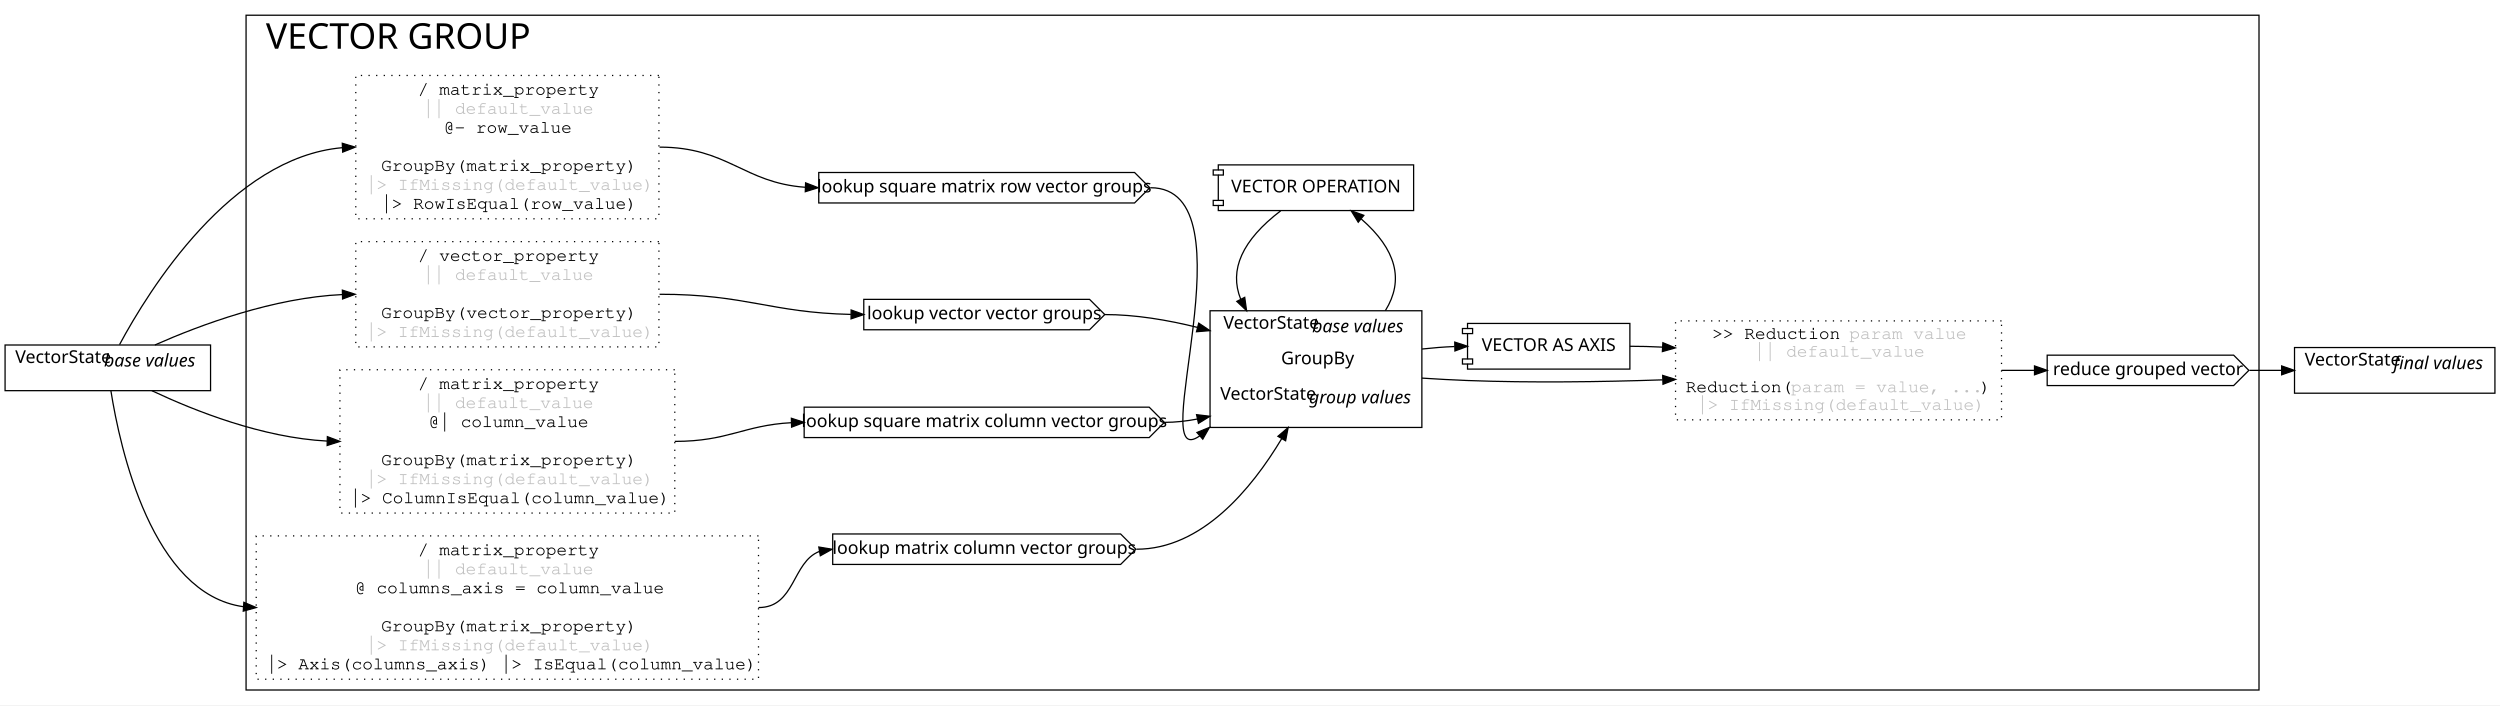
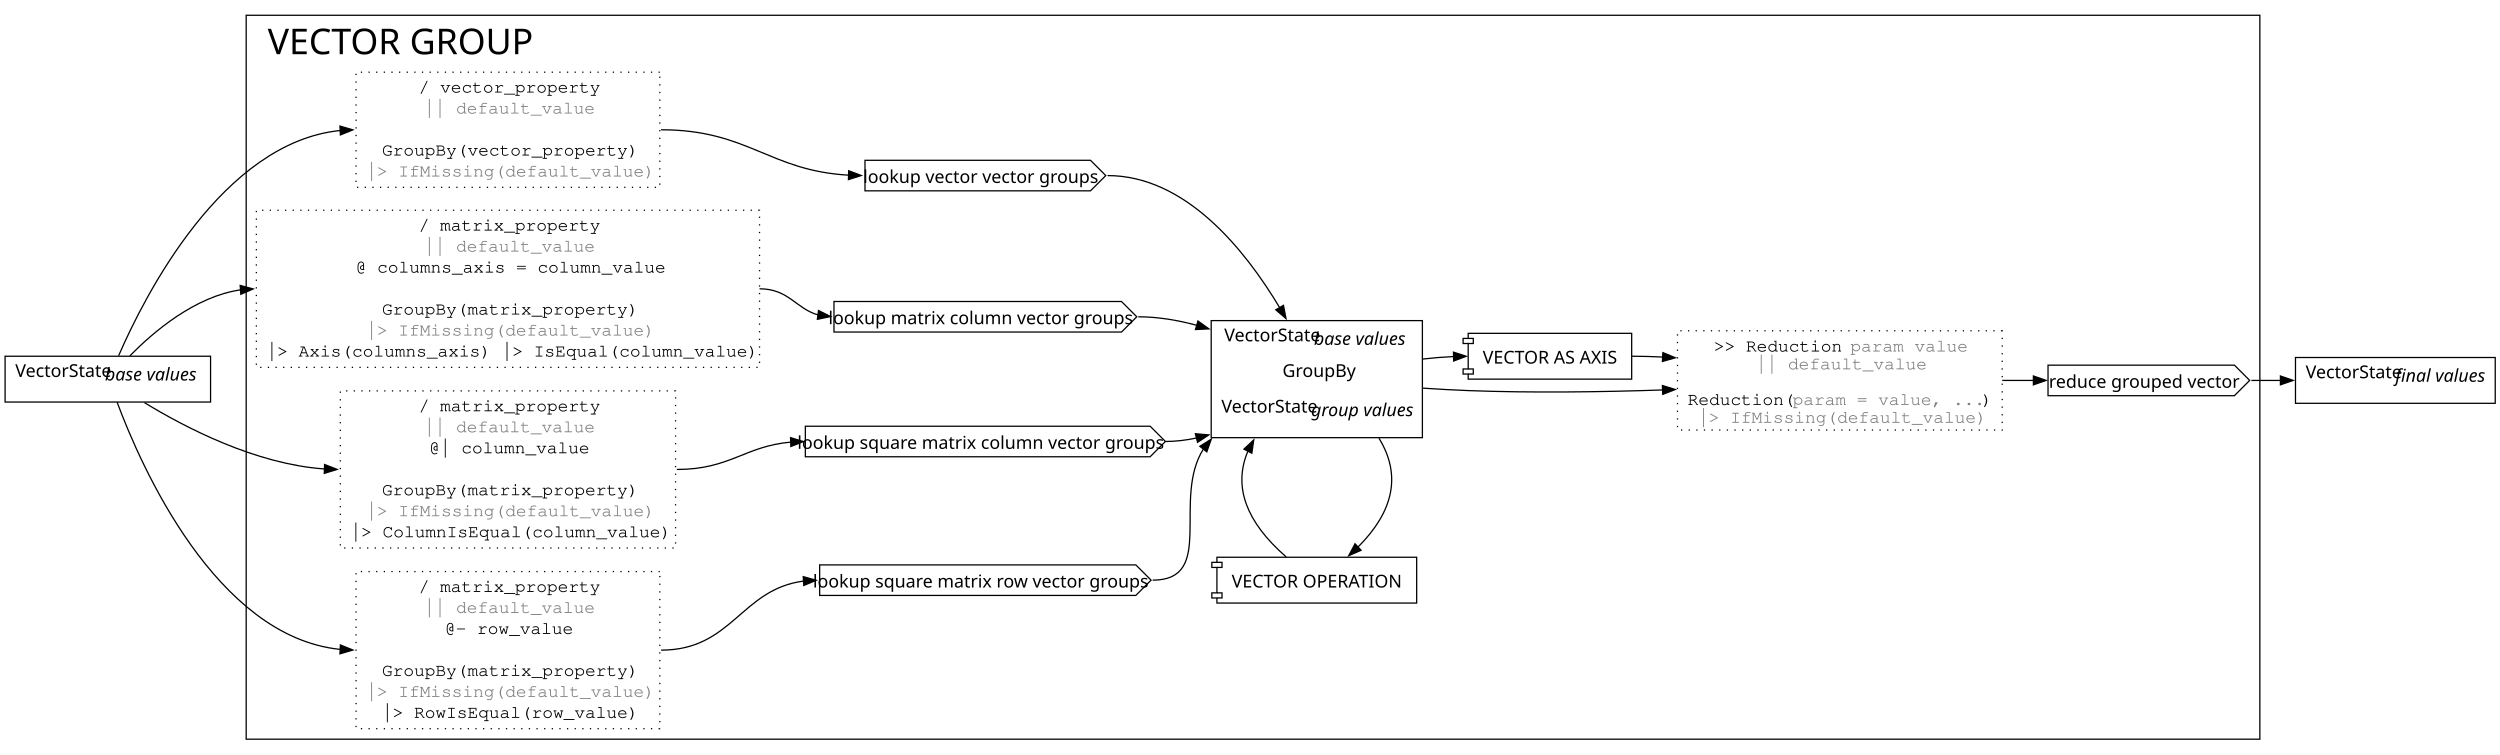
- <svg xmlns="http://www.w3.org/2000/svg" xmlns:xlink="http://www.w3.org/1999/xlink" width="1971pt" height="556pt" viewBox="0.00 0.00 1971.00 556.00">
-   <g id="graph0" class="graph" transform="scale(1 1) rotate(0) translate(4 552)">
-     <polygon fill="#ffffff" stroke="transparent" points="-4,4 -4,-552 1967,-552 1967,4 -4,4" />
+ <svg xmlns="http://www.w3.org/2000/svg" xmlns:xlink="http://www.w3.org/1999/xlink" width="1965pt" height="593pt" viewBox="0.00 0.00 1965.00 593.00">
+   <g id="graph0" class="graph" transform="scale(1 1) rotate(0) translate(4 589)">
+     <polygon fill="white" stroke="none" points="-4,4 -4,-589 1961.25,-589 1961.25,4 -4,4" />
    <g id="clust1" class="cluster">
-       <polygon fill="none" stroke="#000000" points="190,-8 190,-540 1777,-540 1777,-8 190,-8" />
-       <text text-anchor="middle" x="310" y="-513.6" font-family="Sans-Serif" font-size="28.00" fill="#000000">VECTOR GROUP</text>
+       <polygon fill="none" stroke="black" points="189.5,-8 189.5,-577 1772.25,-577 1772.25,-8 189.5,-8" />
+       <text xml:space="preserve" text-anchor="middle" x="310.75" y="-546.4" font-family="Sans-Serif" font-size="28.00">VECTOR GROUP</text>
    </g>
    <g id="node1" class="node">
-       <polygon fill="none" stroke="#000000" points="162,-280 0,-280 0,-244 162,-244 162,-280" />
-       <text text-anchor="start" x="8" y="-265.8" font-family="Sans-Serif" font-size="14.00" fill="#000000">VectorState</text>
-       <text text-anchor="start" x="78" y="-265.8" font-family="Sans-Serif" font-style="italic" baseline-shift="sub" font-size="14.00" fill="#000000">base values</text>
-       <text text-anchor="start" x="142" y="-265.8" font-family="Sans-Serif" font-size="14.00" fill="#000000">   </text>
-       <text text-anchor="start" x="79" y="-251.8" font-family="Sans-Serif" font-size="14.00" fill="#000000"> </text>
+       <polygon fill="none" stroke="black" points="161.5,-309 0,-309 0,-273 161.5,-273 161.5,-309" />
+       <text xml:space="preserve" text-anchor="start" x="8" y="-292.7" font-family="Sans-Serif" font-size="14.00">VectorState</text>
+       <text xml:space="preserve" text-anchor="start" x="78.5" y="-292.7" font-family="Sans-Serif" font-style="italic" baseline-shift="sub" font-size="14.00">base values</text>
+       <text xml:space="preserve" text-anchor="start" x="142.25" y="-292.7" font-family="Sans-Serif" font-size="14.00">   </text>
+       <text xml:space="preserve" text-anchor="start" x="78.88" y="-278.7" font-family="Sans-Serif" font-size="14.00"> </text>
    </g>
    <g id="node4" class="node">
-       <polygon fill="none" stroke="#000000" stroke-dasharray="1,5" points="515.5,-492.5 276.5,-492.5 276.5,-379.5 515.5,-379.5 515.5,-492.5" />
-       <text text-anchor="start" x="325.5" y="-477.3" font-family="Courier,monospace" font-size="14.00" fill="#000000">/ matrix_property</text>
-       <text text-anchor="start" x="329.5" y="-462.3" font-family="Courier,monospace" font-size="14.00" fill="#c0c0c0">|| default_value</text>
-       <text text-anchor="start" x="346" y="-447.3" font-family="Courier,monospace" font-size="14.00" fill="#000000">@- row_value</text>
-       <text text-anchor="start" x="391.5" y="-432.3" font-family="Courier,monospace" font-size="14.00" fill="#000000"> </text>
-       <text text-anchor="start" x="296.5" y="-417.3" font-family="Courier,monospace" font-size="14.00" fill="#000000">GroupBy(matrix_property)</text>
-       <text text-anchor="start" x="284.5" y="-402.3" font-family="Courier,monospace" font-size="14.00" fill="#c0c0c0">|&gt; IfMissing(default_value)</text>
-       <text text-anchor="start" x="296.5" y="-387.3" font-family="Courier,monospace" font-size="14.00" fill="#000000">|&gt; RowIsEqual(row_value)</text>
+       <polygon fill="none" stroke="black" stroke-dasharray="1,5" points="514.62,-139.75 275.88,-139.75 275.88,-16.25 514.62,-16.25 514.62,-139.75" />
+       <text xml:space="preserve" text-anchor="start" x="325.12" y="-123.75" font-family="Courier,monospace" font-size="14.00">/ matrix_property</text>
+       <text xml:space="preserve" text-anchor="start" x="329.25" y="-107.25" font-family="Courier,monospace" font-size="14.00" fill="gray">|| default_value</text>
+       <text xml:space="preserve" text-anchor="start" x="345.75" y="-90.75" font-family="Courier,monospace" font-size="14.00">@- row_value</text>
+       <text xml:space="preserve" text-anchor="start" x="391.12" y="-74.25" font-family="Courier,monospace" font-size="14.00"> </text>
+       <text xml:space="preserve" text-anchor="start" x="296.25" y="-57.75" font-family="Courier,monospace" font-size="14.00">GroupBy(matrix_property)</text>
+       <text xml:space="preserve" text-anchor="start" x="283.88" y="-41.25" font-family="Courier,monospace" font-size="14.00" fill="gray">|&gt; IfMissing(default_value)</text>
+       <text xml:space="preserve" text-anchor="start" x="296.25" y="-24.75" font-family="Courier,monospace" font-size="14.00">|&gt; RowIsEqual(row_value)</text>
    </g>
    <g id="edge16" class="edge">
-       <path fill="none" stroke="#000000" d="M90.235,-280.292C113.343,-323.308 178.156,-427.851 265.77,-435.55" />
-       <polygon fill="#000000" stroke="#000000" points="265.856,-439.057 276,-436 266.163,-432.064 265.856,-439.057" />
+       <path fill="none" stroke="black" d="M88.06,-272.84C106.54,-223.24 165.45,-88.51 263.38,-78.58" />
+       <polygon fill="black" stroke="black" points="263.55,-82.08 273.36,-78.08 263.2,-75.08 263.55,-82.08" />
    </g>
    <g id="node6" class="node">
-       <polygon fill="none" stroke="#000000" stroke-dasharray="1,5" points="528,-260.5 264,-260.5 264,-147.5 528,-147.5 528,-260.5" />
-       <text text-anchor="start" x="325.5" y="-245.3" font-family="Courier,monospace" font-size="14.00" fill="#000000">/ matrix_property</text>
-       <text text-anchor="start" x="329.5" y="-230.3" font-family="Courier,monospace" font-size="14.00" fill="#c0c0c0">|| default_value</text>
-       <text text-anchor="start" x="334" y="-215.3" font-family="Courier,monospace" font-size="14.00" fill="#000000">@| column_value</text>
-       <text text-anchor="start" x="391.5" y="-200.3" font-family="Courier,monospace" font-size="14.00" fill="#000000"> </text>
-       <text text-anchor="start" x="296.5" y="-185.3" font-family="Courier,monospace" font-size="14.00" fill="#000000">GroupBy(matrix_property)</text>
-       <text text-anchor="start" x="284.5" y="-170.3" font-family="Courier,monospace" font-size="14.00" fill="#c0c0c0">|&gt; IfMissing(default_value)</text>
-       <text text-anchor="start" x="272" y="-155.3" font-family="Courier,monospace" font-size="14.00" fill="#000000">|&gt; ColumnIsEqual(column_value)</text>
+       <polygon fill="none" stroke="black" stroke-dasharray="1,5" points="527,-281.75 263.5,-281.75 263.5,-158.25 527,-158.25 527,-281.75" />
+       <text xml:space="preserve" text-anchor="start" x="325.12" y="-265.75" font-family="Courier,monospace" font-size="14.00">/ matrix_property</text>
+       <text xml:space="preserve" text-anchor="start" x="329.25" y="-249.25" font-family="Courier,monospace" font-size="14.00" fill="gray">|| default_value</text>
+       <text xml:space="preserve" text-anchor="start" x="333.38" y="-232.75" font-family="Courier,monospace" font-size="14.00">@| column_value</text>
+       <text xml:space="preserve" text-anchor="start" x="391.12" y="-216.25" font-family="Courier,monospace" font-size="14.00"> </text>
+       <text xml:space="preserve" text-anchor="start" x="296.25" y="-199.75" font-family="Courier,monospace" font-size="14.00">GroupBy(matrix_property)</text>
+       <text xml:space="preserve" text-anchor="start" x="283.88" y="-183.25" font-family="Courier,monospace" font-size="14.00" fill="gray">|&gt; IfMissing(default_value)</text>
+       <text xml:space="preserve" text-anchor="start" x="271.5" y="-166.75" font-family="Courier,monospace" font-size="14.00">|&gt; ColumnIsEqual(column_value)</text>
    </g>
    <g id="edge17" class="edge">
-       <path fill="none" stroke="#000000" d="M115.731,-243.966C149.541,-228.005 203.111,-206.844 253.888,-204.262" />
-       <polygon fill="#000000" stroke="#000000" points="254.094,-207.758 264,-204 253.913,-200.76 254.094,-207.758" />
+       <path fill="none" stroke="black" d="M109.53,-272.53C141.64,-252.89 197.02,-224.14 251.01,-220.4" />
+       <polygon fill="black" stroke="black" points="251.12,-223.9 260.99,-220.05 250.87,-216.91 251.12,-223.9" />
    </g>
    <g id="node8" class="node">
-       <polygon fill="none" stroke="#000000" stroke-dasharray="1,5" points="594,-129.5 198,-129.5 198,-16.5 594,-16.5 594,-129.5" />
-       <text text-anchor="start" x="325.5" y="-114.3" font-family="Courier,monospace" font-size="14.00" fill="#000000">/ matrix_property</text>
-       <text text-anchor="start" x="329.5" y="-99.3" font-family="Courier,monospace" font-size="14.00" fill="#c0c0c0">|| default_value</text>
-       <text text-anchor="start" x="276" y="-84.3" font-family="Courier,monospace" font-size="14.00" fill="#000000">@ columns_axis = column_value</text>
-       <text text-anchor="start" x="391.5" y="-69.3" font-family="Courier,monospace" font-size="14.00" fill="#000000"> </text>
-       <text text-anchor="start" x="296.5" y="-54.3" font-family="Courier,monospace" font-size="14.00" fill="#000000">GroupBy(matrix_property)</text>
-       <text text-anchor="start" x="284.5" y="-39.3" font-family="Courier,monospace" font-size="14.00" fill="#c0c0c0">|&gt; IfMissing(default_value)</text>
-       <text text-anchor="start" x="206" y="-24.3" font-family="Courier,monospace" font-size="14.00" fill="#000000">|&gt; Axis(columns_axis) |&gt; IsEqual(column_value)</text>
+       <polygon fill="none" stroke="black" stroke-dasharray="1,5" points="593,-423.75 197.5,-423.75 197.5,-300.25 593,-300.25 593,-423.75" />
+       <text xml:space="preserve" text-anchor="start" x="325.12" y="-407.75" font-family="Courier,monospace" font-size="14.00">/ matrix_property</text>
+       <text xml:space="preserve" text-anchor="start" x="329.25" y="-391.25" font-family="Courier,monospace" font-size="14.00" fill="gray">|| default_value</text>
+       <text xml:space="preserve" text-anchor="start" x="275.62" y="-374.75" font-family="Courier,monospace" font-size="14.00">@ columns_axis = column_value</text>
+       <text xml:space="preserve" text-anchor="start" x="391.12" y="-358.25" font-family="Courier,monospace" font-size="14.00"> </text>
+       <text xml:space="preserve" text-anchor="start" x="296.25" y="-341.75" font-family="Courier,monospace" font-size="14.00">GroupBy(matrix_property)</text>
+       <text xml:space="preserve" text-anchor="start" x="283.88" y="-325.25" font-family="Courier,monospace" font-size="14.00" fill="gray">|&gt; IfMissing(default_value)</text>
+       <text xml:space="preserve" text-anchor="start" x="205.5" y="-308.75" font-family="Courier,monospace" font-size="14.00">|&gt; Axis(columns_axis) |&gt; IsEqual(column_value)</text>
    </g>
    <g id="edge18" class="edge">
-       <path fill="none" stroke="#000000" d="M83.439,-243.878C90.601,-198.605 115.816,-83.479 187.992,-73.669" />
-       <polygon fill="#000000" stroke="#000000" points="188.256,-77.159 198,-73 187.789,-70.174 188.256,-77.159" />
+       <path fill="none" stroke="black" d="M98.05,-309.28C116.76,-328.35 149.51,-356.15 185.31,-361.2" />
+       <polygon fill="black" stroke="black" points="184.77,-364.67 194.99,-361.89 185.27,-357.69 184.77,-364.67" />
    </g>
    <g id="node10" class="node">
-       <polygon fill="none" stroke="#000000" stroke-dasharray="1,5" points="515.5,-361.5 276.5,-361.5 276.5,-278.5 515.5,-278.5 515.5,-361.5" />
-       <text text-anchor="start" x="325.5" y="-346.3" font-family="Courier,monospace" font-size="14.00" fill="#000000">/ vector_property</text>
-       <text text-anchor="start" x="329.5" y="-331.3" font-family="Courier,monospace" font-size="14.00" fill="#c0c0c0">|| default_value</text>
-       <text text-anchor="start" x="391.5" y="-316.3" font-family="Courier,monospace" font-size="14.00" fill="#000000"> </text>
-       <text text-anchor="start" x="296.5" y="-301.3" font-family="Courier,monospace" font-size="14.00" fill="#000000">GroupBy(vector_property)</text>
-       <text text-anchor="start" x="284.5" y="-286.3" font-family="Courier,monospace" font-size="14.00" fill="#c0c0c0">|&gt; IfMissing(default_value)</text>
+       <polygon fill="none" stroke="black" stroke-dasharray="1,5" points="514.62,-532.25 275.88,-532.25 275.88,-441.75 514.62,-441.75 514.62,-532.25" />
+       <text xml:space="preserve" text-anchor="start" x="325.12" y="-516.25" font-family="Courier,monospace" font-size="14.00">/ vector_property</text>
+       <text xml:space="preserve" text-anchor="start" x="329.25" y="-499.75" font-family="Courier,monospace" font-size="14.00" fill="gray">|| default_value</text>
+       <text xml:space="preserve" text-anchor="start" x="391.12" y="-483.25" font-family="Courier,monospace" font-size="14.00"> </text>
+       <text xml:space="preserve" text-anchor="start" x="296.25" y="-466.75" font-family="Courier,monospace" font-size="14.00">GroupBy(vector_property)</text>
+       <text xml:space="preserve" text-anchor="start" x="283.88" y="-450.25" font-family="Courier,monospace" font-size="14.00" fill="gray">|&gt; IfMissing(default_value)</text>
    </g>
    <g id="edge19" class="edge">
-       <path fill="none" stroke="#000000" d="M118.138,-280.034C154.411,-296.062 211.897,-317.332 265.952,-319.769" />
-       <polygon fill="#000000" stroke="#000000" points="265.922,-323.27 276,-320 266.083,-316.272 265.922,-323.27" />
+       <path fill="none" stroke="black" d="M89.25,-309.44C109.61,-356.32 170.71,-477.06 263.41,-486.42" />
+       <polygon fill="black" stroke="black" points="263.2,-489.92 273.36,-486.92 263.55,-482.93 263.2,-489.92" />
    </g>
    <g id="node2" class="node">
-       <polygon fill="none" stroke="#000000" points="1963,-278 1805,-278 1805,-242 1963,-242 1963,-278" />
-       <text text-anchor="start" x="1813" y="-263.8" font-family="Sans-Serif" font-size="14.00" fill="#000000">VectorState</text>
-       <text text-anchor="start" x="1883" y="-263.8" font-family="Sans-Serif" font-style="italic" baseline-shift="sub" font-size="14.00" fill="#000000">final values</text>
-       <text text-anchor="start" x="1943" y="-263.8" font-family="Sans-Serif" font-size="14.00" fill="#000000">   </text>
-       <text text-anchor="start" x="1882" y="-249.8" font-family="Sans-Serif" font-size="14.00" fill="#000000"> </text>
+       <polygon fill="none" stroke="black" points="1957.25,-308 1800.25,-308 1800.25,-272 1957.25,-272 1957.25,-308" />
+       <text xml:space="preserve" text-anchor="start" x="1808.25" y="-291.7" font-family="Sans-Serif" font-size="14.00">VectorState</text>
+       <text xml:space="preserve" text-anchor="start" x="1878.75" y="-291.7" font-family="Sans-Serif" font-style="italic" baseline-shift="sub" font-size="14.00">final values</text>
+       <text xml:space="preserve" text-anchor="start" x="1938" y="-291.7" font-family="Sans-Serif" font-size="14.00">   </text>
+       <text xml:space="preserve" text-anchor="start" x="1876.88" y="-277.7" font-family="Sans-Serif" font-size="14.00"> </text>
    </g>
    <g id="node3" class="node">
-       <polygon fill="none" stroke="#000000" points="1117,-307 950,-307 950,-215 1117,-215 1117,-307" />
-       <text text-anchor="start" x="960.5" y="-292.8" font-family="Sans-Serif" font-size="14.00" fill="#000000">VectorState</text>
-       <text text-anchor="start" x="1030.5" y="-292.8" font-family="Sans-Serif" font-style="italic" baseline-shift="sub" font-size="14.00" fill="#000000">base values</text>
-       <text text-anchor="start" x="1094.5" y="-292.8" font-family="Sans-Serif" font-size="14.00" fill="#000000">   </text>
-       <text text-anchor="start" x="1031.5" y="-278.8" font-family="Sans-Serif" font-size="14.00" fill="#000000"> </text>
-       <text text-anchor="start" x="1006" y="-264.8" font-family="Sans-Serif" font-size="14.00" fill="#000000">GroupBy</text>
-       <text text-anchor="start" x="1031.5" y="-250.8" font-family="Sans-Serif" font-size="14.00" fill="#000000"> </text>
-       <text text-anchor="start" x="958" y="-236.8" font-family="Sans-Serif" font-size="14.00" fill="#000000">VectorState</text>
-       <text text-anchor="start" x="1028" y="-236.8" font-family="Sans-Serif" font-style="italic" baseline-shift="sub" font-size="14.00" fill="#000000">group values</text>
-       <text text-anchor="start" x="1097" y="-236.8" font-family="Sans-Serif" font-size="14.00" fill="#000000">   </text>
-       <text text-anchor="start" x="1031.5" y="-222.8" font-family="Sans-Serif" font-size="14.00" fill="#000000"> </text>
+       <polygon fill="none" stroke="black" points="1114,-337 948,-337 948,-245 1114,-245 1114,-337" />
+       <text xml:space="preserve" text-anchor="start" x="958.25" y="-320.7" font-family="Sans-Serif" font-size="14.00">VectorState</text>
+       <text xml:space="preserve" text-anchor="start" x="1028.75" y="-320.7" font-family="Sans-Serif" font-style="italic" baseline-shift="sub" font-size="14.00">base values</text>
+       <text xml:space="preserve" text-anchor="start" x="1092.5" y="-320.7" font-family="Sans-Serif" font-size="14.00">   </text>
+       <text xml:space="preserve" text-anchor="start" x="1029.12" y="-306.7" font-family="Sans-Serif" font-size="14.00"> </text>
+       <text xml:space="preserve" text-anchor="start" x="1004" y="-292.7" font-family="Sans-Serif" font-size="14.00">GroupBy</text>
+       <text xml:space="preserve" text-anchor="start" x="1029.12" y="-278.7" font-family="Sans-Serif" font-size="14.00"> </text>
+       <text xml:space="preserve" text-anchor="start" x="956" y="-264.7" font-family="Sans-Serif" font-size="14.00">VectorState</text>
+       <text xml:space="preserve" text-anchor="start" x="1026.5" y="-264.7" font-family="Sans-Serif" font-style="italic" baseline-shift="sub" font-size="14.00">group values</text>
+       <text xml:space="preserve" text-anchor="start" x="1094.75" y="-264.7" font-family="Sans-Serif" font-size="14.00">   </text>
+       <text xml:space="preserve" text-anchor="start" x="1029.12" y="-250.7" font-family="Sans-Serif" font-size="14.00"> </text>
    </g>
    <g id="node12" class="node">
      <g id="a_node12">
        <a xlink:href="#../DataAxesFormats.Queries.VECTOR_OPERATION" xlink:title="VECTOR OPERATION">
-           <polygon fill="none" stroke="#000000" points="1110.5,-422 956.5,-422 956.5,-418 952.5,-418 952.5,-414 956.5,-414 956.5,-394 952.5,-394 952.5,-390 956.5,-390 956.5,-386 1110.5,-386 1110.5,-422" />
-           <polyline fill="none" stroke="#000000" points="956.5,-418 960.5,-418 960.5,-414 956.5,-414 " />
-           <polyline fill="none" stroke="#000000" points="956.5,-394 960.5,-394 960.5,-390 956.5,-390 " />
-           <text text-anchor="middle" x="1033.5" y="-400.3" font-family="Sans-Serif" font-size="14.00" fill="#000000">VECTOR OPERATION</text>
+           <polygon fill="none" stroke="black" points="1109.5,-151 952.5,-151 952.5,-147 948.5,-147 948.5,-143 952.5,-143 952.5,-123 948.5,-123 948.5,-119 952.5,-119 952.5,-115 1109.5,-115 1109.5,-151" />
+           <polyline fill="none" stroke="black" points="952.5,-147 956.5,-147 956.5,-143 952.5,-143" />
+           <polyline fill="none" stroke="black" points="952.5,-123 956.5,-123 956.5,-119 952.5,-119" />
+           <text xml:space="preserve" text-anchor="middle" x="1031" y="-127.2" font-family="Sans-Serif" font-size="14.00">VECTOR OPERATION</text>
        </a>
      </g>
    </g>
    <g id="edge10" class="edge">
-       <path fill="none" stroke="#000000" d="M1088.212,-307.084C1103.216,-331.179 1096.883,-355.274 1069.216,-379.369" />
-       <polygon fill="#000000" stroke="#000000" points="1066.829,-376.798 1061.287,-385.828 1071.251,-382.225 1066.829,-376.798" />
+       <path fill="none" stroke="black" d="M1079.86,-244.58C1097.42,-216.01 1091.89,-187.44 1063.24,-158.87" />
+       <polygon fill="black" stroke="black" points="1065.82,-156.49 1056.12,-152.24 1061.06,-161.61 1065.82,-156.49" />
    </g>
    <g id="node13" class="node">
-       <polygon fill="none" stroke="#000000" stroke-dasharray="1,5" points="1574,-299 1317,-299 1317,-221 1574,-221 1574,-299" />
-       <text text-anchor="start" x="1346" y="-284.8" font-family="Courier,monospace" font-size="14.00" fill="#000000">&gt;&gt; Reduction </text>
-       <text text-anchor="start" x="1454" y="-284.8" font-family="Courier,monospace" font-size="14.00" fill="#c0c0c0">param value</text>
-       <text text-anchor="start" x="1379" y="-270.8" font-family="Courier,monospace" font-size="14.00" fill="#c0c0c0">|| default_value</text>
-       <text text-anchor="start" x="1441" y="-256.8" font-family="Courier,monospace" font-size="14.00" fill="#000000"> </text>
-       <text text-anchor="start" x="1325" y="-242.8" font-family="Courier,monospace" font-size="14.00" fill="#000000">Reduction(</text>
-       <text text-anchor="start" x="1408" y="-242.8" font-family="Courier,monospace" font-size="14.00" fill="#c0c0c0">param = value, ...</text>
-       <text text-anchor="start" x="1557" y="-242.8" font-family="Courier,monospace" font-size="14.00" fill="#000000">)</text>
-       <text text-anchor="start" x="1334" y="-228.8" font-family="Courier,monospace" font-size="14.00" fill="#c0c0c0">|&gt; IfMissing(default_value)</text>
+       <polygon fill="none" stroke="black" stroke-dasharray="1,5" points="1569.75,-329 1314.5,-329 1314.5,-251 1569.75,-251 1569.75,-329" />
+       <text xml:space="preserve" text-anchor="start" x="1343.12" y="-312.7" font-family="Courier,monospace" font-size="14.00">&gt;&gt; Reduction </text>
+       <text xml:space="preserve" text-anchor="start" x="1450.38" y="-312.7" font-family="Courier,monospace" font-size="14.00" fill="gray">param value</text>
+       <text xml:space="preserve" text-anchor="start" x="1376.12" y="-298.7" font-family="Courier,monospace" font-size="14.00" fill="gray">|| default_value</text>
+       <text xml:space="preserve" text-anchor="start" x="1438" y="-284.7" font-family="Courier,monospace" font-size="14.00"> </text>
+       <text xml:space="preserve" text-anchor="start" x="1322.5" y="-270.7" font-family="Courier,monospace" font-size="14.00">Reduction(</text>
+       <text xml:space="preserve" text-anchor="start" x="1405" y="-270.7" font-family="Courier,monospace" font-size="14.00" fill="gray">param = value, ...</text>
+       <text xml:space="preserve" text-anchor="start" x="1553.5" y="-270.7" font-family="Courier,monospace" font-size="14.00">)</text>
+       <text xml:space="preserve" text-anchor="start" x="1330.75" y="-256.7" font-family="Courier,monospace" font-size="14.00" fill="gray">|&gt; IfMissing(default_value)</text>
    </g>
    <g id="edge13" class="edge">
-       <path fill="none" stroke="#000000" d="M1117.028,-253.905C1129.09,-253.115 1141.357,-252.438 1153,-252 1203.118,-250.115 1258.083,-250.874 1306.703,-252.518" />
-       <polygon fill="#000000" stroke="#000000" points="1306.86,-256.026 1316.977,-252.881 1307.107,-249.03 1306.86,-256.026" />
+       <path fill="none" stroke="black" d="M1114.48,-283.91C1126.39,-283.11 1138.5,-282.44 1150,-282 1199.82,-280.1 1254.44,-280.85 1302.79,-282.49" />
+       <polygon fill="black" stroke="black" points="1302.65,-285.99 1312.77,-282.85 1302.9,-279 1302.65,-285.99" />
    </g>
    <g id="node15" class="node">
      <g id="a_node15">
        <a xlink:href="#../DataAxesFormats.Queries.VECTOR_AS_AXIS" xlink:title="VECTOR AS AXIS">
-           <polygon fill="none" stroke="#000000" points="1281,-297 1153,-297 1153,-293 1149,-293 1149,-289 1153,-289 1153,-269 1149,-269 1149,-265 1153,-265 1153,-261 1281,-261 1281,-297" />
-           <polyline fill="none" stroke="#000000" points="1153,-293 1157,-293 1157,-289 1153,-289 " />
-           <polyline fill="none" stroke="#000000" points="1153,-269 1157,-269 1157,-265 1153,-265 " />
-           <text text-anchor="middle" x="1217" y="-275.3" font-family="Sans-Serif" font-size="14.00" fill="#000000">VECTOR AS AXIS</text>
+           <polygon fill="none" stroke="black" points="1278.5,-327 1150,-327 1150,-323 1146,-323 1146,-319 1150,-319 1150,-299 1146,-299 1146,-295 1150,-295 1150,-291 1278.5,-291 1278.5,-327" />
+           <polyline fill="none" stroke="black" points="1150,-323 1154,-323 1154,-319 1150,-319" />
+           <polyline fill="none" stroke="black" points="1150,-299 1154,-299 1154,-295 1150,-295" />
+           <text xml:space="preserve" text-anchor="middle" x="1214.25" y="-303.2" font-family="Sans-Serif" font-size="14.00">VECTOR AS AXIS</text>
        </a>
      </g>
    </g>
    <g id="edge14" class="edge">
-       <path fill="none" stroke="#000000" d="M1117.158,-276.829C1125.679,-277.771 1134.315,-278.471 1142.779,-278.797" />
-       <polygon fill="#000000" stroke="#000000" points="1142.932,-282.3 1153,-279 1143.072,-275.302 1142.932,-282.3" />
+       <path fill="none" stroke="black" d="M1114.28,-306.79C1122.4,-307.71 1130.62,-308.4 1138.7,-308.75" />
+       <polygon fill="black" stroke="black" points="1138.41,-312.24 1148.49,-308.97 1138.57,-305.24 1138.41,-312.24" />
    </g>
    <g id="node5" class="node">
-       <polygon fill="none" stroke="#000000" points="890.5,-416 641.5,-416 641.5,-392 890.5,-392 902.5,-404 890.5,-416" />
-       <text text-anchor="middle" x="772" y="-400.3" font-family="Sans-Serif" font-size="14.00" fill="#000000">lookup square matrix row vector groups  </text>
+       <polygon fill="none" stroke="black" points="888.75,-145 640.25,-145 640.25,-121 888.75,-121 900.75,-133 888.75,-145" />
+       <text xml:space="preserve" text-anchor="middle" x="770.5" y="-127.2" font-family="Sans-Serif" font-size="14.00">lookup square matrix row vector groups  </text>
    </g>
    <g id="edge1" class="edge">
-       <path fill="none" stroke="#000000" d="M516,-436C569.763,-436 582.181,-407.875 630.776,-404.359" />
-       <polygon fill="#000000" stroke="#000000" points="631.129,-407.849 641,-404 630.883,-400.853 631.129,-407.849" />
+       <path fill="none" stroke="black" d="M515.62,-78C571.69,-78 578.3,-125.94 627.79,-132.3" />
+       <polygon fill="black" stroke="black" points="627.33,-135.78 637.53,-132.91 627.76,-128.8 627.33,-135.78" />
    </g>
    <g id="edge2" class="edge">
-       <path fill="none" stroke="#000000" d="M903,-404C985.45,-404 897.404,-176.735 941.932,-208.393" />
-       <polygon fill="#000000" stroke="#000000" points="939.665,-211.06 949.5,-215 944.269,-205.786 939.665,-211.06" />
+       <path fill="none" stroke="black" d="M901.96,-133C952.05,-133 916.83,-196.54 941.96,-236.21" />
+       <polygon fill="black" stroke="black" points="939.07,-238.2 948.05,-243.82 944.54,-233.82 939.07,-238.2" />
    </g>
    <g id="node7" class="node">
-       <polygon fill="none" stroke="#000000" points="902,-231 630,-231 630,-207 902,-207 914,-219 902,-231" />
-       <text text-anchor="middle" x="772" y="-215.3" font-family="Sans-Serif" font-size="14.00" fill="#000000">lookup square matrix column vector groups  </text>
+       <polygon fill="none" stroke="black" points="900,-254 629,-254 629,-230 900,-230 912,-242 900,-254" />
+       <text xml:space="preserve" text-anchor="middle" x="770.5" y="-236.2" font-family="Sans-Serif" font-size="14.00">lookup square matrix column vector groups  </text>
    </g>
    <g id="edge3" class="edge">
-       <path fill="none" stroke="#000000" d="M528,-204C570.241,-204 582.344,-216.748 619.876,-218.74" />
-       <polygon fill="#000000" stroke="#000000" points="619.913,-222.242 630,-219 620.093,-215.244 619.913,-222.242" />
+       <path fill="none" stroke="black" d="M528,-220C569.99,-220 581.22,-238.38 617.92,-241.54" />
+       <polygon fill="black" stroke="black" points="617.35,-245.02 627.49,-241.94 617.64,-238.03 617.35,-245.02" />
    </g>
    <g id="edge4" class="edge">
-       <path fill="none" stroke="#000000" d="M914,-219C922.628,-219 931.418,-219.987 940.118,-221.657" />
-       <polygon fill="#000000" stroke="#000000" points="939.369,-225.076 949.889,-223.818 940.88,-218.241 939.369,-225.076" />
+       <path fill="none" stroke="black" d="M912,-242C920.16,-242 928.41,-243.01 936.56,-244.74" />
+       <polygon fill="black" stroke="black" points="935.56,-248.1 946.12,-247.16 937.28,-241.32 935.56,-248.1" />
    </g>
    <g id="node9" class="node">
-       <polygon fill="none" stroke="#000000" points="879.5,-131 652.5,-131 652.5,-107 879.5,-107 891.5,-119 879.5,-131" />
-       <text text-anchor="middle" x="772" y="-115.3" font-family="Sans-Serif" font-size="14.00" fill="#000000">lookup matrix column vector groups  </text>
+       <polygon fill="none" stroke="black" points="877.5,-352 651.5,-352 651.5,-328 877.5,-328 889.5,-340 877.5,-352" />
+       <text xml:space="preserve" text-anchor="middle" x="770.5" y="-334.2" font-family="Sans-Serif" font-size="14.00">lookup matrix column vector groups  </text>
    </g>
    <g id="edge5" class="edge">
-       <path fill="none" stroke="#000000" d="M594,-73C623.045,-73 620.369,-108.85 641.979,-117.253" />
-       <polygon fill="#000000" stroke="#000000" points="641.547,-120.73 652,-119 642.75,-113.834 641.547,-120.73" />
+       <path fill="none" stroke="black" d="M593,-362C616.02,-362 621.57,-346.34 639.13,-341.44" />
+       <polygon fill="black" stroke="black" points="639.34,-344.95 648.81,-340.19 638.44,-338 639.34,-344.95" />
    </g>
    <g id="edge6" class="edge">
-       <path fill="none" stroke="#000000" d="M892,-119C943.392,-119 982.576,-166.246 1006.536,-206.233" />
-       <polygon fill="#000000" stroke="#000000" points="1003.517,-208.004 1011.564,-214.897 1009.572,-204.491 1003.517,-208.004" />
+       <path fill="none" stroke="black" d="M890.69,-340C905.96,-340 921.66,-337.35 936.77,-333.28" />
+       <polygon fill="black" stroke="black" points="937.59,-336.69 946.2,-330.51 935.62,-329.97 937.59,-336.69" />
    </g>
    <g id="node11" class="node">
-       <polygon fill="none" stroke="#000000" points="855,-316 677,-316 677,-292 855,-292 867,-304 855,-316" />
-       <text text-anchor="middle" x="772" y="-300.3" font-family="Sans-Serif" font-size="14.00" fill="#000000">lookup vector vector groups  </text>
+       <polygon fill="none" stroke="black" points="853.12,-463 675.88,-463 675.88,-439 853.12,-439 865.12,-451 853.12,-463" />
+       <text xml:space="preserve" text-anchor="middle" x="770.5" y="-445.2" font-family="Sans-Serif" font-size="14.00">lookup vector vector groups  </text>
    </g>
    <g id="edge7" class="edge">
-       <path fill="none" stroke="#000000" d="M516,-320C584.397,-320 603.283,-305.524 666.845,-304.111" />
-       <polygon fill="#000000" stroke="#000000" points="667.039,-307.609 677,-304 666.962,-300.609 667.039,-307.609" />
+       <path fill="none" stroke="black" d="M515.62,-487C584.06,-487 600.37,-454.83 663.1,-451.31" />
+       <polygon fill="black" stroke="black" points="663.06,-454.81 672.96,-451.04 662.87,-447.82 663.06,-454.81" />
    </g>
    <g id="edge8" class="edge">
-       <path fill="none" stroke="#000000" d="M867,-304C891.033,-304 916.415,-299.748 939.922,-293.918" />
-       <polygon fill="#000000" stroke="#000000" points="941.074,-297.235 949.871,-291.331 939.312,-290.461 941.074,-297.235" />
+       <path fill="none" stroke="black" d="M866.52,-451C927.57,-451 974.25,-393.31 1001.8,-347.21" />
+       <polygon fill="black" stroke="black" points="1004.81,-349 1006.8,-338.59 998.75,-345.49 1004.81,-349" />
    </g>
    <g id="edge11" class="edge">
-       <path fill="none" stroke="#000000" d="M1005.713,-385.828C975.303,-362.554 964.802,-339.279 974.208,-316.004" />
-       <polygon fill="#000000" stroke="#000000" points="977.334,-317.579 978.788,-307.084 971.107,-314.381 977.334,-317.579" />
+       <path fill="none" stroke="black" d="M1006.99,-151.21C975.19,-178.93 965.15,-206.65 976.85,-234.37" />
+       <polygon fill="black" stroke="black" points="973.73,-235.97 981.44,-243.24 979.95,-232.75 973.73,-235.97" />
    </g>
    <g id="node14" class="node">
-       <polygon fill="none" stroke="#000000" points="1757,-272 1610,-272 1610,-248 1757,-248 1769,-260 1757,-272" />
-       <text text-anchor="middle" x="1689.5" y="-256.3" font-family="Sans-Serif" font-size="14.00" fill="#000000">reduce grouped vector  </text>
+       <polygon fill="none" stroke="black" points="1752.25,-302 1605.75,-302 1605.75,-278 1752.25,-278 1764.25,-290 1752.25,-302" />
+       <text xml:space="preserve" text-anchor="middle" x="1685" y="-284.2" font-family="Sans-Serif" font-size="14.00">reduce grouped vector  </text>
    </g>
    <g id="edge12" class="edge">
-       <path fill="none" stroke="#000000" d="M1574,-260C1586,-260 1591.25,-260 1599.875,-260" />
-       <polygon fill="#000000" stroke="#000000" points="1600,-263.5 1610,-260 1600,-256.5 1600,-263.5" />
+       <path fill="none" stroke="black" d="M1569.75,-290C1581.12,-290 1586.43,-290 1594.3,-290" />
+       <polygon fill="black" stroke="black" points="1594.24,-293.5 1604.24,-290 1594.24,-286.5 1594.24,-293.5" />
    </g>
    <g id="edge20" class="edge">
-       <path fill="none" stroke="#000000" d="M1769.5,-260C1777.715,-260 1786.262,-260 1794.82,-260" />
-       <polygon fill="#000000" stroke="#000000" points="1794.851,-263.5 1804.851,-260 1794.851,-256.5 1794.851,-263.5" />
+       <path fill="none" stroke="black" d="M1765.58,-290C1773.04,-290 1780.78,-290 1788.54,-290" />
+       <polygon fill="black" stroke="black" points="1788.4,-293.5 1798.4,-290 1788.4,-286.5 1788.4,-293.5" />
    </g>
    <g id="edge15" class="edge">
-       <path fill="none" stroke="#000000" d="M1281,-279C1289.369,-279 1297.961,-278.754 1306.618,-278.319" />
-       <polygon fill="#000000" stroke="#000000" points="1307.022,-281.801 1316.801,-277.724 1306.614,-274.813 1307.022,-281.801" />
+       <path fill="none" stroke="black" d="M1278.5,-309C1286.51,-309 1294.73,-308.77 1303.02,-308.36" />
+       <polygon fill="black" stroke="black" points="1303.05,-311.86 1312.83,-307.78 1302.64,-304.88 1303.05,-311.86" />
    </g>
  </g>
</svg>
